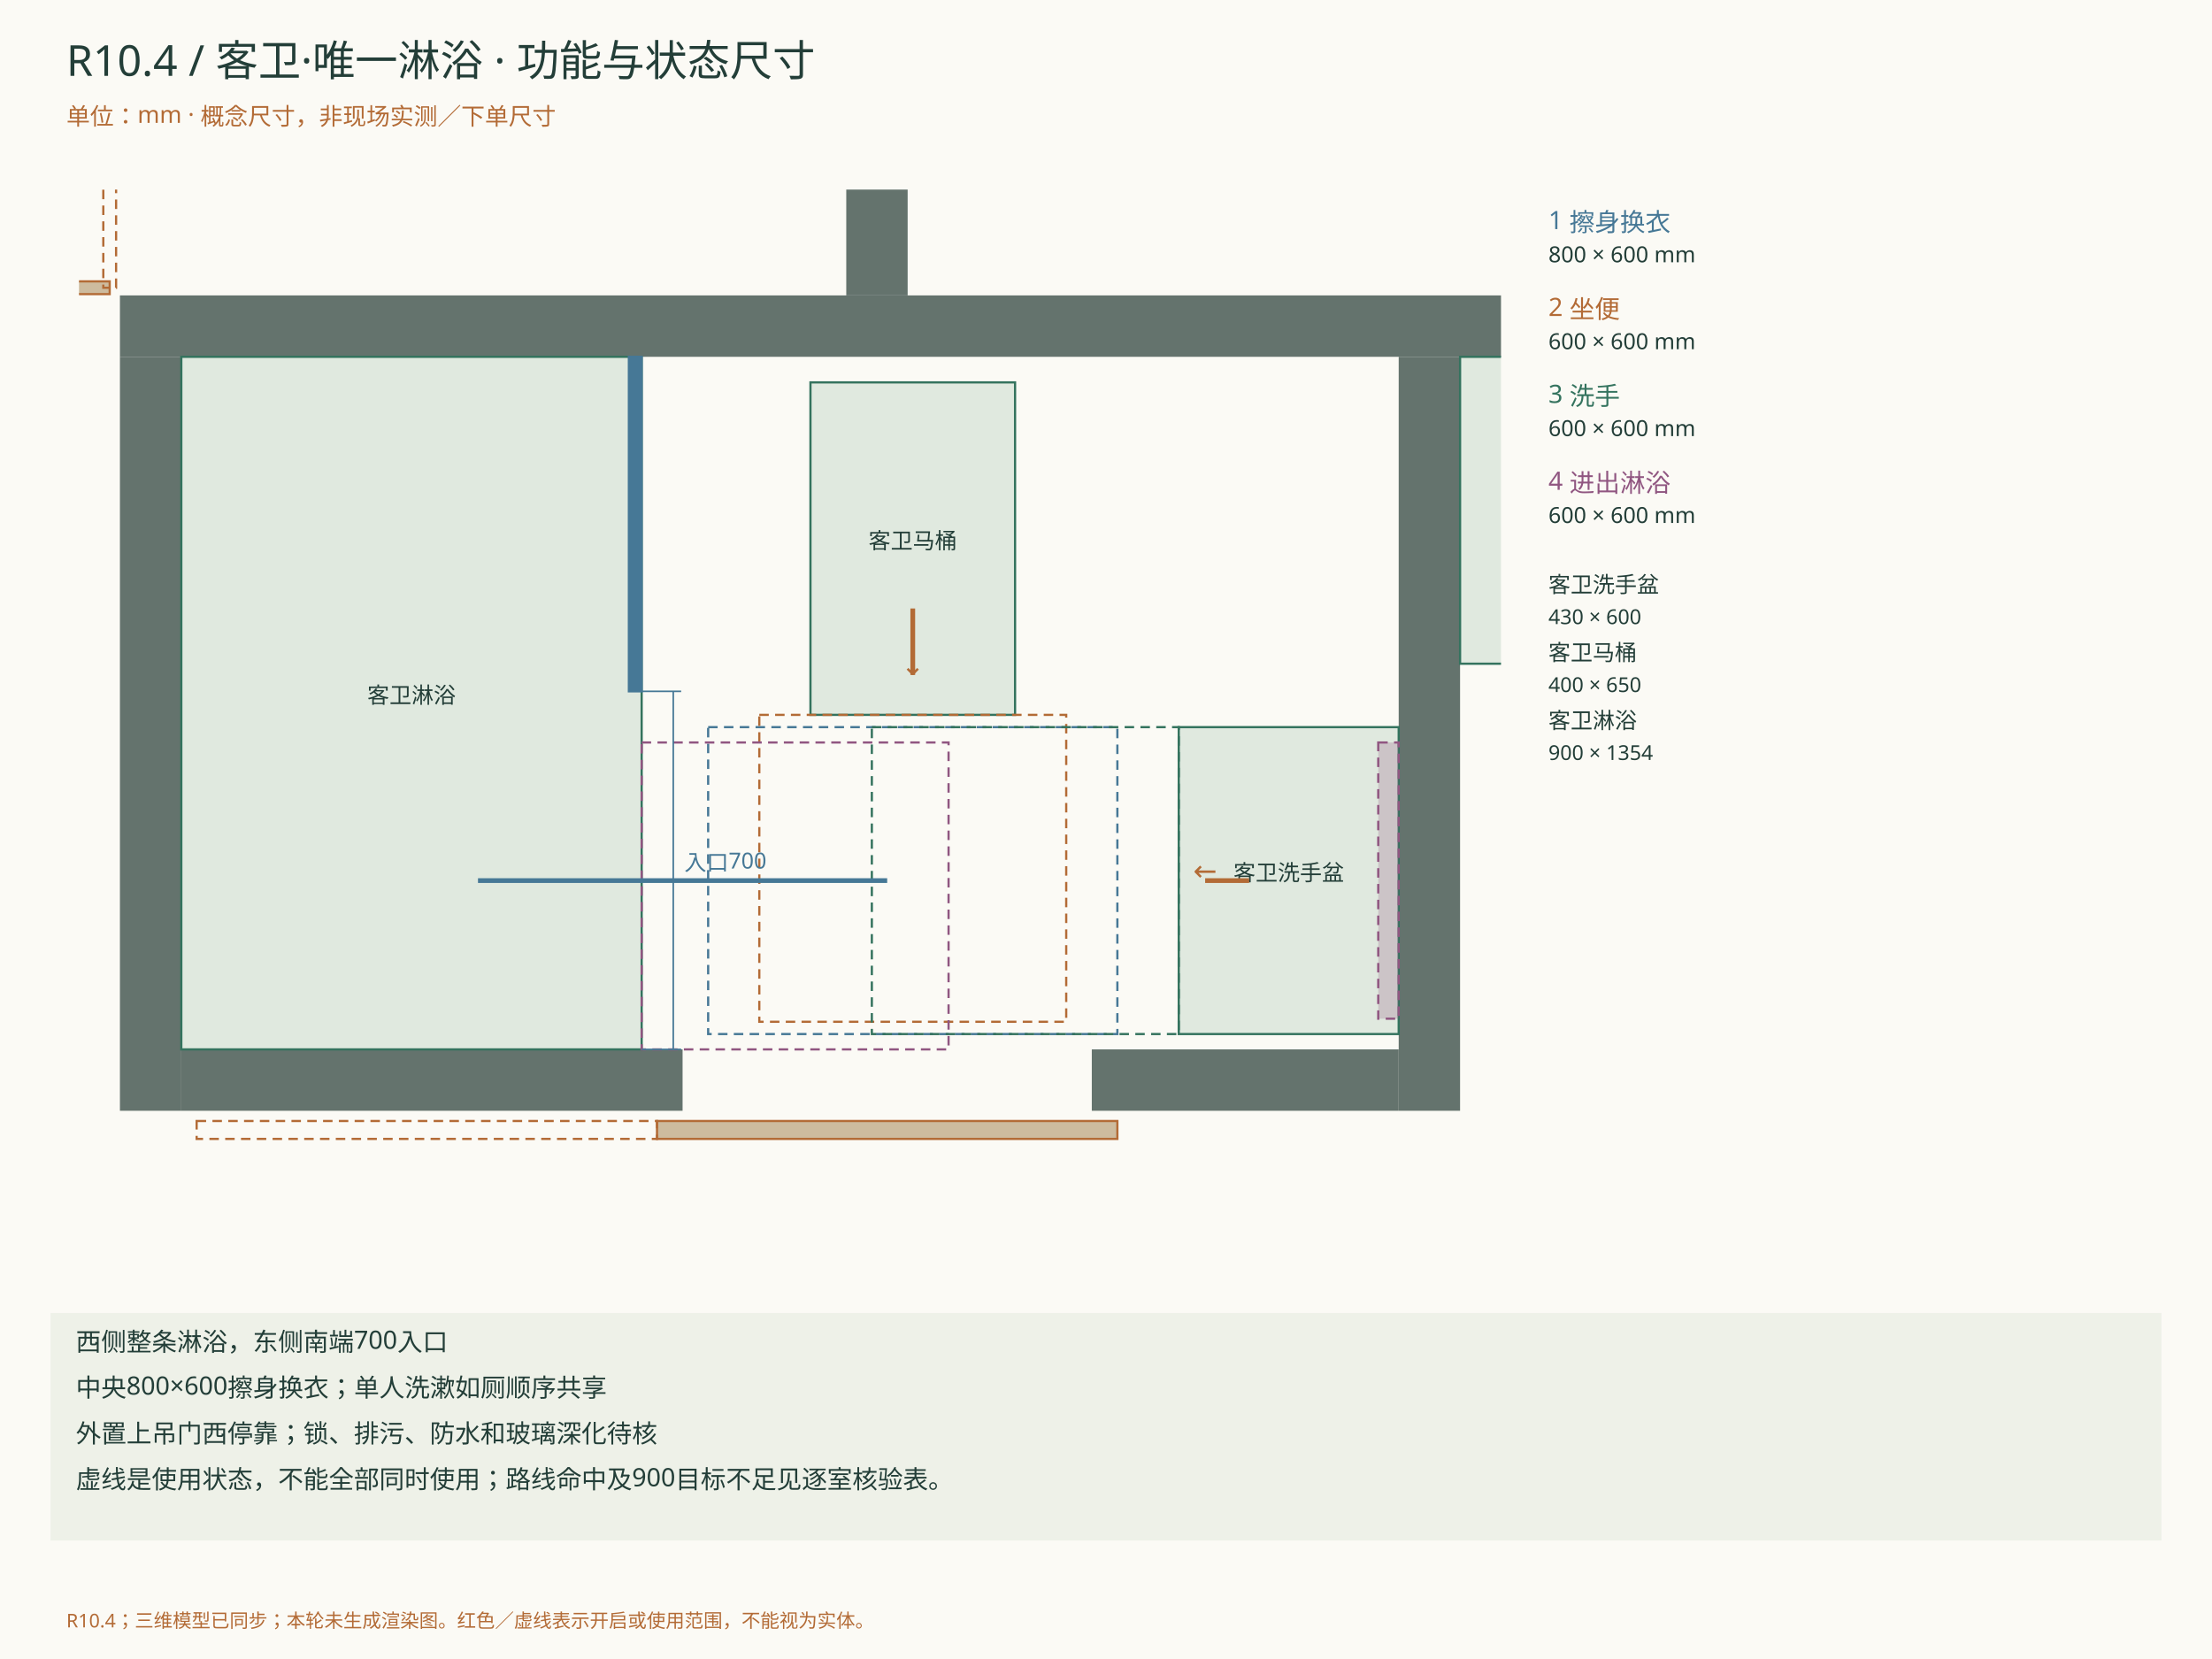
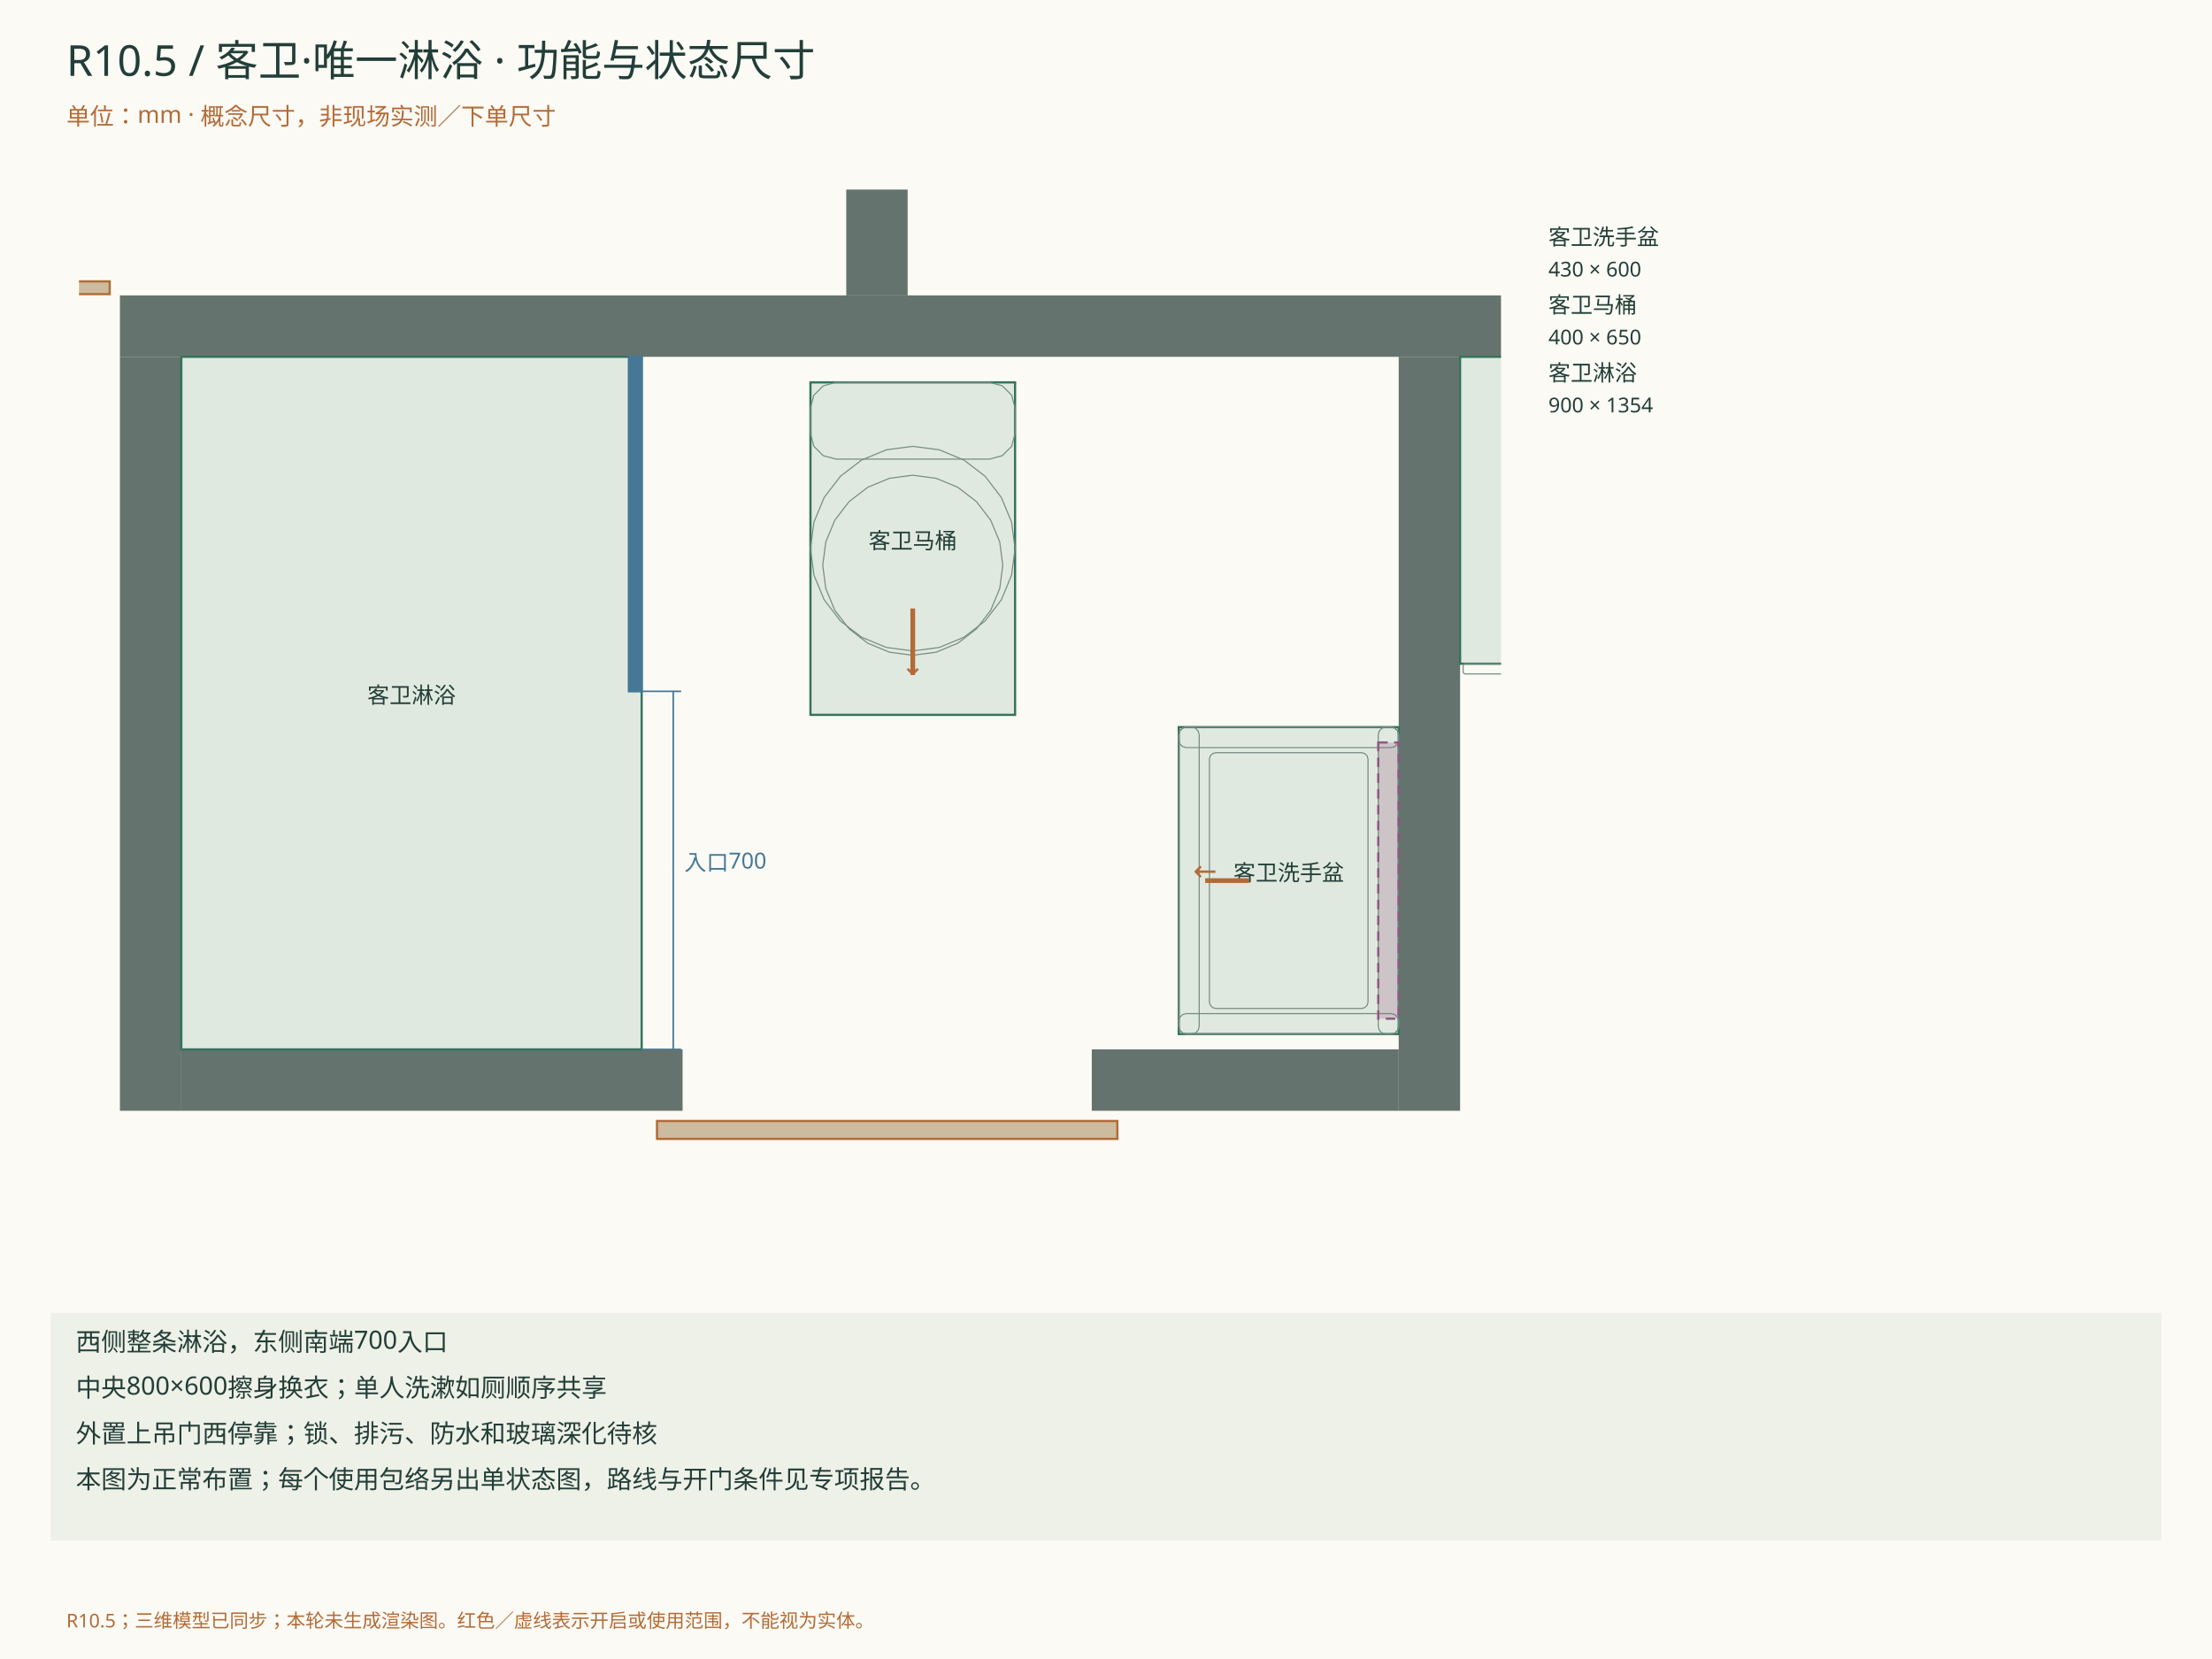
<svg xmlns="http://www.w3.org/2000/svg" viewBox="0 0 1400 1050" role="img">
  <rect width="100%" height="100%" fill="#fbfaf5" />
  <g font-family="PingFang SC, Microsoft YaHei, sans-serif">
-     <text x="42" y="48" font-size="27" fill="#233e38" text-anchor="start">R10.4  /  客卫·唯一淋浴 · 功能与状态尺寸</text>
+     <text x="42" y="48" font-size="27" fill="#233e38" text-anchor="start">R10.5  /  客卫·唯一淋浴 · 功能与状态尺寸</text>
    <text x="42" y="79" font-size="15" fill="#b36b36" text-anchor="start">单位：mm · 概念尺寸，非现场实测／下单尺寸</text>
    <defs>
      <clipPath id="panel_3">
        <rect x="50" y="120" width="900" height="650" fill="white" stroke="none" stroke-width="1.4" />
      </clipPath>
    </defs>
    <g clip-path="url(#panel_3)" data-plan="true" data-world="[-980.0, 1170.0, 2780.0, 1754.0]" data-frame="[50, 120, 900, 650]" data-pulled="[]">
      <rect x="2510.43" y="-2154.64" width="77.698" height="1311.15" fill="#64736d" stroke="none" stroke-width="1.4" data-wall="wall_A_east_0" data-box="6620,6027,240,4050" />
      <rect x="153.597" y="-2193.49" width="2434.53" height="77.698" fill="#64736d" stroke="none" stroke-width="1.4" data-wall="wall_A_north_0" data-box="-660,9957,7520,240" />
      <rect x="522.662" y="-921.187" width="1369.42" height="38.849" fill="#64736d" stroke="none" stroke-width="1.4" data-wall="wall_A_south1_0" data-box="480,6147,4230,120" />
      <rect x="2380.94" y="-921.187" width="129.496" height="38.849" fill="#64736d" stroke="none" stroke-width="1.4" data-wall="wall_A_south2_0" data-box="6220,6147,400,120" />
      <rect x="153.597" y="-2154.64" width="77.698" height="1233.45" fill="#64736d" stroke="none" stroke-width="1.4" data-wall="wall_A_west_0" data-box="-660,6267,240,3810" />
      <rect x="1654.46" y="-882.338" width="77.698" height="241.835" fill="#64736d" stroke="none" stroke-width="1.4" data-wall="wall_B_east1_0" data-box="3976,5400,240,747" />
      <rect x="1654.46" y="-138.705" width="77.698" height="325.683" fill="#64736d" stroke="none" stroke-width="1.4" data-wall="wall_B_east2_0" data-box="3976,2844,240,1006" />
      <rect x="535.612" y="-882.338" width="38.849" height="657.194" fill="#64736d" stroke="none" stroke-width="1.4" data-wall="wall_B_west1_0" data-box="520,4117,120,2030" />
      <rect x="535.612" y="66.223" width="38.849" height="120.755" fill="#64736d" stroke="none" stroke-width="1.4" data-wall="wall_B_west2_0" data-box="520,2844,120,373" />
      <rect x="328.417" y="2078.27" width="1403.74" height="38.849" fill="#64736d" stroke="none" stroke-width="1.4" data-wall="wall_CD_0" data-box="-120,-3118,4336,120" />
      <rect x="1654.46" y="1107.7" width="77.698" height="178.058" fill="#64736d" stroke="none" stroke-width="1.4" data-wall="wall_C_east1_0" data-box="3976,-550,240,550" />
      <rect x="1654.46" y="1819.93" width="77.698" height="258.345" fill="#64736d" stroke="none" stroke-width="1.4" data-wall="wall_C_east2_0" data-box="3976,-2998,240,798" />
      <rect x="328.417" y="2020" width="38.849" height="97.122" fill="#64736d" stroke="none" stroke-width="1.4" data-wall="wall_C_west_end_0" data-box="-120,-3118,120,300" />
      <rect x="1654.46" y="2117.12" width="77.698" height="1056.69" fill="#64736d" stroke="none" stroke-width="1.4" data-wall="wall_D_east_0" data-box="3976,-6382,240,3264" />
      <rect x="367.266" y="3134.96" width="362.59" height="38.849" fill="#64736d" stroke="none" stroke-width="1.4" data-wall="wall_D_south1_0" data-box="0,-6382,1120,120" />
      <rect x="1260.79" y="3134.96" width="393.669" height="38.849" fill="#64736d" stroke="none" stroke-width="1.4" data-wall="wall_D_south2_0" data-box="2760,-6382,1216,120" />
      <rect x="328.417" y="2408.49" width="38.849" height="765.324" fill="#64736d" stroke="none" stroke-width="1.4" data-wall="wall_D_west2_0" data-box="-120,-6382,120,2364" />
      <rect x="-10.54" y="2849.42" width="38.849" height="352.878" fill="#64736d" stroke="none" stroke-width="1.4" data-wall="wall_balconyA_east_0" data-box="-1167,-6470,120,1090" />
      <rect x="-983.381" y="2771.73" width="194.245" height="38.849" fill="#64736d" stroke="none" stroke-width="1.4" data-wall="wall_balconyA_head1_0" data-box="-4172,-5260,600,120" />
      <rect x="-141.655" y="2771.73" width="470.072" height="77.698" fill="#64736d" stroke="none" stroke-width="1.4" data-wall="wall_balconyA_head2_0" data-box="-1572,-5380,1452,240" />
      <rect x="2016.08" y="186.978" width="38.849" height="58.273" fill="#64736d" stroke="none" stroke-width="1.4" data-wall="wall_balconyB_NE_0" data-box="5093,2664,120,180" />
      <rect x="2016.08" y="1068.85" width="38.849" height="77.698" fill="#64736d" stroke="none" stroke-width="1.4" data-wall="wall_balconyB_SE_0" data-box="5093,-120,120,240" />
      <rect x="1654.46" y="225.827" width="38.849" height="477.194" fill="#64736d" stroke="none" stroke-width="1.4" data-wall="wall_balconyB_div1_0" data-box="3976,1250,120,1474" />
      <rect x="1654.46" y="978.201" width="38.849" height="129.496" fill="#64736d" stroke="none" stroke-width="1.4" data-wall="wall_balconyB_div2_0" data-box="3976,-0,120,400" />
      <rect x="885.252" y="225.827" width="38.849" height="477.194" fill="#64736d" stroke="none" stroke-width="1.4" data-wall="wall_bath_east_0" data-box="1600,1250,120,1474" />
      <rect x="75.899" y="186.978" width="1578.56" height="38.849" fill="#64736d" stroke="none" stroke-width="1.4" data-wall="wall_bath_kitchen_north_0" data-box="-900,2724,4876,120" />
      <rect x="114.748" y="664.173" width="317.266" height="38.849" fill="#64736d" stroke="none" stroke-width="1.4" data-wall="wall_bath_south1_0" data-box="-780,1250,980,120" />
      <rect x="691.007" y="664.173" width="194.245" height="38.849" fill="#64736d" stroke="none" stroke-width="1.4" data-wall="wall_bath_south2_0" data-box="1000,1250,600,120" />
      <rect x="75.899" y="225.827" width="38.849" height="477.194" fill="#64736d" stroke="none" stroke-width="1.4" data-wall="wall_bath_west_0" data-box="-900,1250,120,1474" />
      <rect x="-814.388" y="510.719" width="77.698" height="192.302" fill="#64736d" stroke="none" stroke-width="1.4" data-wall="wall_entry_lower_0" data-box="-3650,1250,240,594" />
      <rect x="-1061.08" y="664.173" width="324.388" height="77.698" fill="#64736d" stroke="none" stroke-width="1.4" data-wall="wall_entry_step_0" data-box="-4412,1130,1002,240" />
      <rect x="-814.388" y="-960.036" width="1045.68" height="77.698" fill="#64736d" stroke="none" stroke-width="1.4" data-wall="wall_family_north_0" data-box="-3650,6147,3230,240" />
      <rect x="-814.388" y="-882.338" width="77.698" height="1108.17" fill="#64736d" stroke="none" stroke-width="1.4" data-wall="wall_family_west_0" data-box="-3650,2724,240,3423" />
      <rect x="-1061.08" y="741.871" width="77.698" height="2460.43" fill="#64736d" stroke="none" stroke-width="1.4" data-wall="wall_living_west_0" data-box="-4412,-6470,240,7600" />
      <rect x="781.655" y="-2154.64" width="38.849" height="213.669" fill="#64736d" stroke="none" stroke-width="1.4" data-wall="wall_master_bath_east1_0" data-box="1280,9417,120,660" />
      <rect x="781.655" y="-1694.93" width="38.849" height="71.223" fill="#64736d" stroke="none" stroke-width="1.4" data-wall="wall_master_bath_east2_0" data-box="1280,8437,120,220" />
      <rect x="231.295" y="-1662.55" width="550.36" height="38.849" fill="#64736d" stroke="none" stroke-width="1.4" data-wall="wall_master_bath_south_0" data-box="-420,8437,1700,120" />
      <rect x="-736.691" y="186.978" width="9.712" height="38.849" fill="#64736d" stroke="none" stroke-width="1.4" data-wall="shoe_wall_west_return" data-box="-3410,2724,30,120" />
      <rect x="-435.612" y="186.978" width="25.899" height="38.849" fill="#64736d" stroke="none" stroke-width="1.4" data-wall="shoe_wall_door_return" data-box="-2480,2724,80,120" />
      <rect x="1892.09" y="-921.187" width="488.849" height="38.849" fill="#dceaf0" stroke="#467896" stroke-width="1.4" />
      <rect x="1732.16" y="186.978" width="283.921" height="38.849" fill="#dceaf0" stroke="#467896" stroke-width="1.4" />
      <rect x="2016.08" y="245.252" width="38.849" height="823.597" fill="#dceaf0" stroke="#467896" stroke-width="1.4" />
      <rect x="1732.16" y="1107.7" width="283.921" height="38.849" fill="#dceaf0" stroke="#467896" stroke-width="1.4" />
      <rect x="-983.381" y="3163.45" width="972.842" height="38.849" fill="#dceaf0" stroke="#467896" stroke-width="1.4" />
      <rect x="1654.46" y="-640.504" width="242.806" height="501.799" fill="#dceaf0" stroke="#467896" stroke-width="1.4" />
      <rect x="1654.46" y="1285.76" width="242.806" height="534.173" fill="#dceaf0" stroke="#467896" stroke-width="1.4" />
      <rect x="729.856" y="3134.96" width="530.935" height="226.619" fill="#dceaf0" stroke="#467896" stroke-width="1.4" />
      <polygon points="924.101,420.072 1144.24,420.072 1144.24,225.827 924.101,225.827" fill="#e0e9df" stroke="#34735e" stroke-width="1.4" data-object="hob" data-box="1720,2124,680,600" />
+       <polygon points="1129.68,433.345 1129.85,433.992 1130.32,434.467 1130.97,434.64 1132.27,434.64 1132.91,434.467 1133.39,433.992 1133.56,433.345 1133.56,427.842 1133.39,427.195 1132.91,426.72 1132.27,426.547 1130.97,426.547 1130.32,426.72 1129.85,427.195 1129.68,427.842" fill="none" stroke="#758c83" stroke-width="0.7" data-component="hob_pull0" />
+       <polygon points="926.043,425.252 926.216,425.898 926.692,426.374 927.338,426.547 1141.01,426.547 1141.65,426.374 1142.13,425.898 1142.3,425.252 1142.3,421.367 1142.13,420.72 1141.65,420.245 1141.01,420.072 927.338,420.072 926.692,420.245 926.216,420.72 926.043,421.367" fill="none" stroke="#758c83" stroke-width="0.7" data-component="hob_front0" />
      <text x="1034.17" y="322.95" font-size="14" fill="#233e38" text-anchor="middle">灶台</text>
      <polygon points="746.043,654.46 885.252,654.46 885.252,460.216 746.043,460.216" fill="#e0e9df" stroke="#34735e" stroke-width="1.4" data-object="Bath_Public_basin" data-box="1170,1400,430,600" />
+       <polygon points="765.468,634.227 766.008,636.247 767.494,637.733 769.514,638.273 861.781,638.273 863.801,637.733 865.287,636.247 865.827,634.227 865.827,480.45 865.287,478.429 863.801,476.944 861.781,476.403 769.514,476.403 767.494,476.944 766.008,478.429 765.468,480.45" fill="none" stroke="#758c83" stroke-width="0.7" data-component="Bath_Public_basin_bowl_bottom" />
+       <polygon points="746.043,649.604 746.692,652.029 748.474,653.812 750.899,654.46 880.396,654.46 882.821,653.812 884.603,652.029 885.252,649.604 885.252,646.367 884.603,643.942 882.821,642.16 880.396,641.511 750.899,641.511 748.474,642.16 746.692,643.942 746.043,646.367" fill="none" stroke="#758c83" stroke-width="0.7" data-component="Bath_Public_basin_rim" />
+       <polygon points="746.043,468.309 746.692,470.734 748.474,472.517 750.899,473.165 880.396,473.165 882.821,472.517 884.603,470.734 885.252,468.309 885.252,465.072 884.603,462.647 882.821,460.865 880.396,460.216 750.899,460.216 748.474,460.865 746.692,462.647 746.043,465.072" fill="none" stroke="#758c83" stroke-width="0.7" data-component="Bath_Public_basin_rim.001" />
+       <polygon points="746.043,649.604 746.692,652.029 748.474,653.812 750.899,654.46 754.137,654.46 756.562,653.812 758.344,652.029 758.993,649.604 758.993,465.072 758.344,462.647 756.562,460.865 754.137,460.216 750.899,460.216 748.474,460.865 746.692,462.647 746.043,465.072" fill="none" stroke="#758c83" stroke-width="0.7" data-component="Bath_Public_basin_rim.002" />
+       <polygon points="872.302,649.604 872.951,652.029 874.733,653.812 877.158,654.46 880.396,654.46 882.821,653.812 884.603,652.029 885.252,649.604 885.252,465.072 884.603,462.647 882.821,460.865 880.396,460.216 877.158,460.216 874.733,460.865 872.951,462.647 872.302,465.072" fill="none" stroke="#758c83" stroke-width="0.7" data-component="Bath_Public_basin_rim.003" />
      <text x="815.647" y="557.338" font-size="14" fill="#233e38" text-anchor="middle">客卫洗手盆</text>
      <polygon points="512.95,452.446 642.446,452.446 642.446,242.014 512.95,242.014" fill="#e0e9df" stroke="#34735e" stroke-width="1.4" data-object="Bath_Public_wc" data-box="450,2024,400,650" />
+       <polygon points="512.95,347.23 515.156,363.988 521.624,379.604 531.914,393.014 545.324,403.304 560.94,409.772 577.698,411.978 594.456,409.772 610.072,403.304 623.482,393.014 633.771,379.604 640.24,363.988 642.446,347.23 640.24,330.472 633.771,314.856 623.482,301.446 610.072,291.157 594.456,284.688 577.698,282.482 560.94,284.688 545.324,291.157 531.914,301.446 521.624,314.856 515.156,330.472" fill="none" stroke="#758c83" stroke-width="0.7" data-component="Bath_Public_wc_bowl" />
+       <polygon points="520.719,357.752 522.661,372.499 528.353,386.241 537.408,398.042 549.209,407.097 562.951,412.789 577.698,414.73 592.445,412.789 606.187,407.097 617.988,398.042 627.042,386.241 632.735,372.499 634.676,357.752 632.735,343.005 627.042,329.263 617.988,317.462 606.187,308.407 592.445,302.715 577.698,300.773 562.951,302.715 549.209,308.407 537.408,317.462 528.353,329.263 522.661,343.005" fill="none" stroke="#758c83" stroke-width="0.7" data-component="Bath_Public_wc_seat" />
+       <polygon points="512.95,274.388 515.112,282.471 521.054,288.413 529.137,290.576 626.259,290.576 634.342,288.413 640.283,282.471 642.446,274.388 642.446,258.201 640.283,250.119 634.342,244.177 626.259,242.014 529.137,242.014 521.054,244.177 515.112,250.119 512.95,258.201" fill="none" stroke="#758c83" stroke-width="0.7" data-component="Bath_Public_wc_tank" />
      <text x="577.698" y="347.23" font-size="14" fill="#233e38" text-anchor="middle">客卫马桶</text>
      <polygon points="114.748,664.173 406.115,664.173 406.115,225.827 114.748,225.827" fill="#e0e9df" stroke="#34735e" stroke-width="1.4" data-object="shower_public" data-box="-780,1370,900,1354" />
      <text x="260.432" y="445" font-size="14" fill="#233e38" text-anchor="middle">客卫淋浴</text>
      <rect x="549.371" y="-210.576" width="11.331" height="262.23" fill="#cdbb9e" stroke="#b36b36" stroke-width="1.4" />
-       <rect x="287.14" y="40.324" width="262.23" height="11.331" fill="none" stroke="#b36b36" stroke-width="1.4" stroke-dasharray="6 4" />
-       <polyline points="560.701,-210.576 546.962,-210.809 533.229,-210.323 519.54,-209.12 505.933,-207.201 492.445,-204.573 479.113,-201.243 465.974,-197.219 453.063,-192.513 440.416,-187.138 428.068,-181.109 416.053,-174.441 404.402,-167.154 393.149,-159.267 382.325,-150.802 371.958,-141.782 362.077,-132.232 352.71,-122.178 343.882,-111.647 335.617,-100.669 327.938,-89.273 320.866,-77.491 314.42,-65.355 308.618,-52.899 303.476,-40.155 299.008,-27.16 295.226,-13.949 292.141,-0.559 289.761,12.975 288.093,26.615 287.14,40.324" fill="none" stroke="#b36b36" stroke-dasharray="3 4" />
      <rect x="415.827" y="709.496" width="291.367" height="11.331" fill="#cdbb9e" stroke="#b36b36" stroke-width="1.4" />
-       <rect x="124.46" y="709.496" width="291.367" height="11.331" fill="none" stroke="#b36b36" stroke-width="1.4" stroke-dasharray="6 4" />
-       <polyline points="707.194,709.496 707.194,709.496 707.194,709.496 707.194,709.496 707.194,709.496 707.194,709.496 707.194,709.496 707.194,709.496 707.194,709.496 707.194,709.496 707.194,709.496 707.194,709.496 707.194,709.496 707.194,709.496 707.194,709.496 707.194,709.496 707.194,709.496 707.194,709.496 707.194,709.496 707.194,709.496 707.194,709.496 707.194,709.496 707.194,709.496 707.194,709.496 707.194,709.496 707.194,709.496 707.194,709.496 707.194,709.496 707.194,709.496 707.194,709.496 707.194,709.496" fill="none" stroke="#b36b36" stroke-dasharray="3 4" />
      <rect x="-118.345" y="178.076" width="187.77" height="8.094" fill="#cdbb9e" stroke="#b36b36" stroke-width="1.4" />
-       <rect x="65.378" y="-5.647" width="8.094" height="187.77" fill="none" stroke="#b36b36" stroke-width="1.4" stroke-dasharray="6 4" />
-       <polyline points="-118.345,186.169 -118.3,176.336 -117.74,166.52 -116.667,156.746 -115.083,147.041 -112.995,137.433 -110.406,127.947 -107.324,118.61 -103.758,109.446 -99.717,100.482 -95.212,91.742 -90.257,83.249 -84.863,75.028 -79.047,67.1 -72.823,59.487 -66.21,52.211 -59.225,45.29 -51.888,38.745 -44.218,32.592 -36.236,26.849 -27.965,21.532 -19.427,16.655 -10.645,12.232 -1.644,8.274 7.552,4.793 16.917,1.798 26.427,-0.703 36.054,-2.703 45.773,-4.196 55.556,-5.178 65.378,-5.647" fill="none" stroke="#b36b36" stroke-dasharray="3 4" />
    </g>
-     <rect x="448.201" y="460.216" width="258.993" height="194.245" fill="none" stroke="#467896" stroke-width="1.4" stroke-dasharray="6 4" />
-     <text x="980" y="145" font-size="16" fill="#467896" text-anchor="start">1 擦身换衣</text>
-     <text x="980" y="166" font-size="14" fill="#233e38" text-anchor="start">800 × 600 mm</text>
-     <rect x="480.576" y="452.446" width="194.245" height="194.245" fill="none" stroke="#b36b36" stroke-width="1.4" stroke-dasharray="6 4" />
-     <text x="980" y="200" font-size="16" fill="#b36b36" text-anchor="start">2 坐便</text>
-     <text x="980" y="221" font-size="14" fill="#233e38" text-anchor="start">600 × 600 mm</text>
-     <rect x="551.799" y="460.216" width="194.245" height="194.245" fill="none" stroke="#34735e" stroke-width="1.4" stroke-dasharray="6 4" />
-     <text x="980" y="255" font-size="16" fill="#34735e" text-anchor="start">3 洗手</text>
-     <text x="980" y="276" font-size="14" fill="#233e38" text-anchor="start">600 × 600 mm</text>
-     <rect x="406.115" y="469.928" width="194.245" height="194.245" fill="none" stroke="#905681" stroke-width="1.4" stroke-dasharray="6 4" />
-     <text x="980" y="310" font-size="16" fill="#905681" text-anchor="start">4 进出淋浴</text>
-     <text x="980" y="331" font-size="14" fill="#233e38" text-anchor="start">600 × 600 mm</text>
-     <text x="980" y="375" font-size="14" fill="#233e38" text-anchor="start">客卫洗手盆</text>
-     <text x="980" y="395" font-size="13" fill="#233e38" text-anchor="start">430 × 600</text>
-     <text x="980" y="418" font-size="14" fill="#233e38" text-anchor="start">客卫马桶</text>
-     <text x="980" y="438" font-size="13" fill="#233e38" text-anchor="start">400 × 650</text>
-     <text x="980" y="461" font-size="14" fill="#233e38" text-anchor="start">客卫淋浴</text>
-     <text x="980" y="481" font-size="13" fill="#233e38" text-anchor="start">900 × 1354</text>
+     <text x="980" y="155" font-size="14" fill="#233e38" text-anchor="start">客卫洗手盆</text>
+     <text x="980" y="175" font-size="13" fill="#233e38" text-anchor="start">430 × 600</text>
+     <text x="980" y="198" font-size="14" fill="#233e38" text-anchor="start">客卫马桶</text>
+     <text x="980" y="218" font-size="13" fill="#233e38" text-anchor="start">400 × 650</text>
+     <text x="980" y="241" font-size="14" fill="#233e38" text-anchor="start">客卫淋浴</text>
+     <text x="980" y="261" font-size="13" fill="#233e38" text-anchor="start">900 × 1354</text>
    <path d="M790.59,557.338 L762.748,557.338" stroke="#b36b36" stroke-width="3" />
    <text x="762.748" y="557.338" font-size="18" fill="#b36b36" text-anchor="middle">←</text>
    <path d="M577.698,385.108 L577.698,427.194" stroke="#b36b36" stroke-width="3" />
    <text x="577.698" y="427.194" font-size="18" fill="#b36b36" text-anchor="middle">↓</text>
    <rect x="872.302" y="469.928" width="12.95" height="174.82" fill="#90568140" stroke="#905681" stroke-width="1.4" stroke-dasharray="6 4" />
    <rect x="398.022" y="225.827" width="8.094" height="211.727" fill="#467896" stroke="#467896" stroke-width="1.4" />
    <path d="M406.115,664.173 H431.115 M406.115,437.554 H431.115 M426.115,664.173 V437.554" fill="none" stroke="#467896" />
    <text x="433.115" y="550.863" font-size="14" fill="#467896" text-anchor="start">入口700</text>
-     <polyline points="561.511,557.338 302.518,557.338" stroke="#467896" stroke-width="3" fill="none" />
    <rect x="32" y="831" width="1336" height="144" fill="#eef1e8" stroke="none" stroke-width="1.4" />
    <text x="48" y="855" font-size="16" fill="#233e38" text-anchor="start">西侧整条淋浴，东侧南端700入口</text>
    <text x="48" y="884" font-size="16" fill="#233e38" text-anchor="start">中央800×600擦身换衣；单人洗漱如厕顺序共享</text>
    <text x="48" y="913" font-size="16" fill="#233e38" text-anchor="start">外置上吊门西停靠；锁、排污、防水和玻璃深化待核</text>
-     <text x="48" y="942" font-size="16" fill="#233e38" text-anchor="start">虚线是使用状态，不能全部同时使用；路线命中及900目标不足见逐室核验表。</text>
-     <text x="42" y="1030" font-size="12" fill="#b36b36" text-anchor="start">R10.4；三维模型已同步；本轮未生成渲染图。红色／虚线表示开启或使用范围，不能视为实体。</text>
+     <text x="48" y="942" font-size="16" fill="#233e38" text-anchor="start">本图为正常布置；每个使用包络另出单状态图，路线与开门条件见专项报告。</text>
+     <text x="42" y="1030" font-size="12" fill="#b36b36" text-anchor="start">R10.5；三维模型已同步；本轮未生成渲染图。红色／虚线表示开启或使用范围，不能视为实体。</text>
  </g>
</svg>
